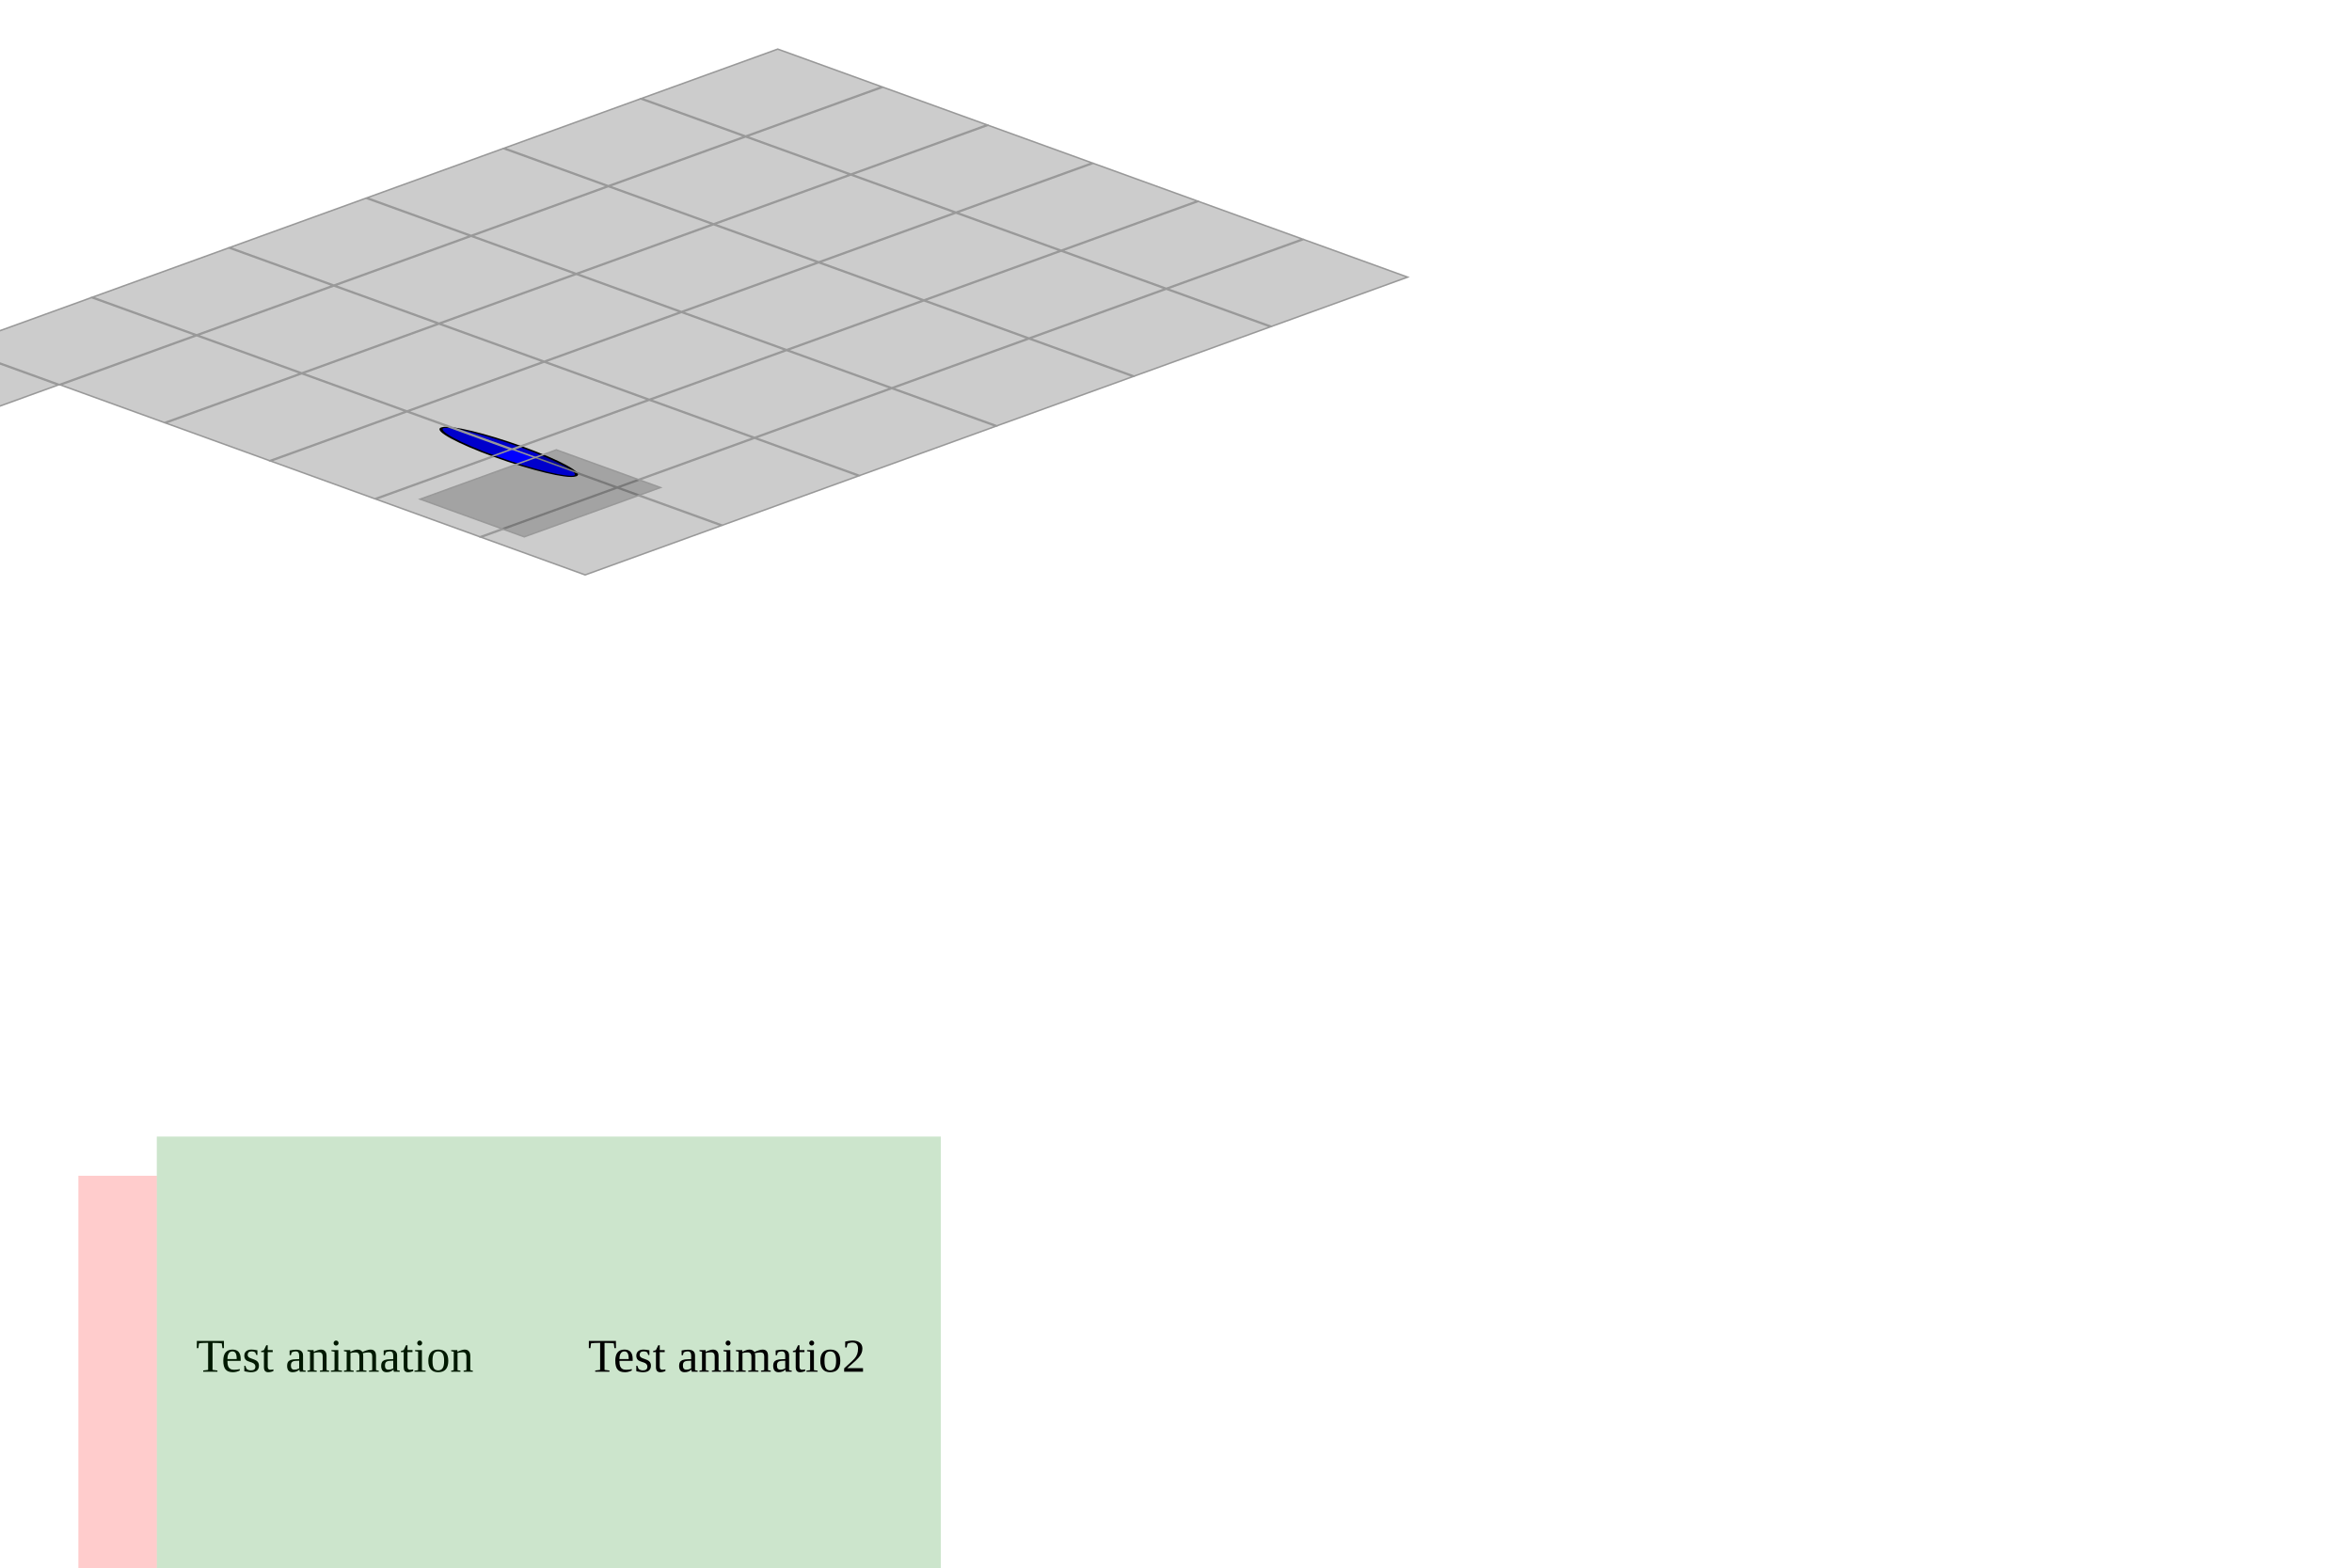
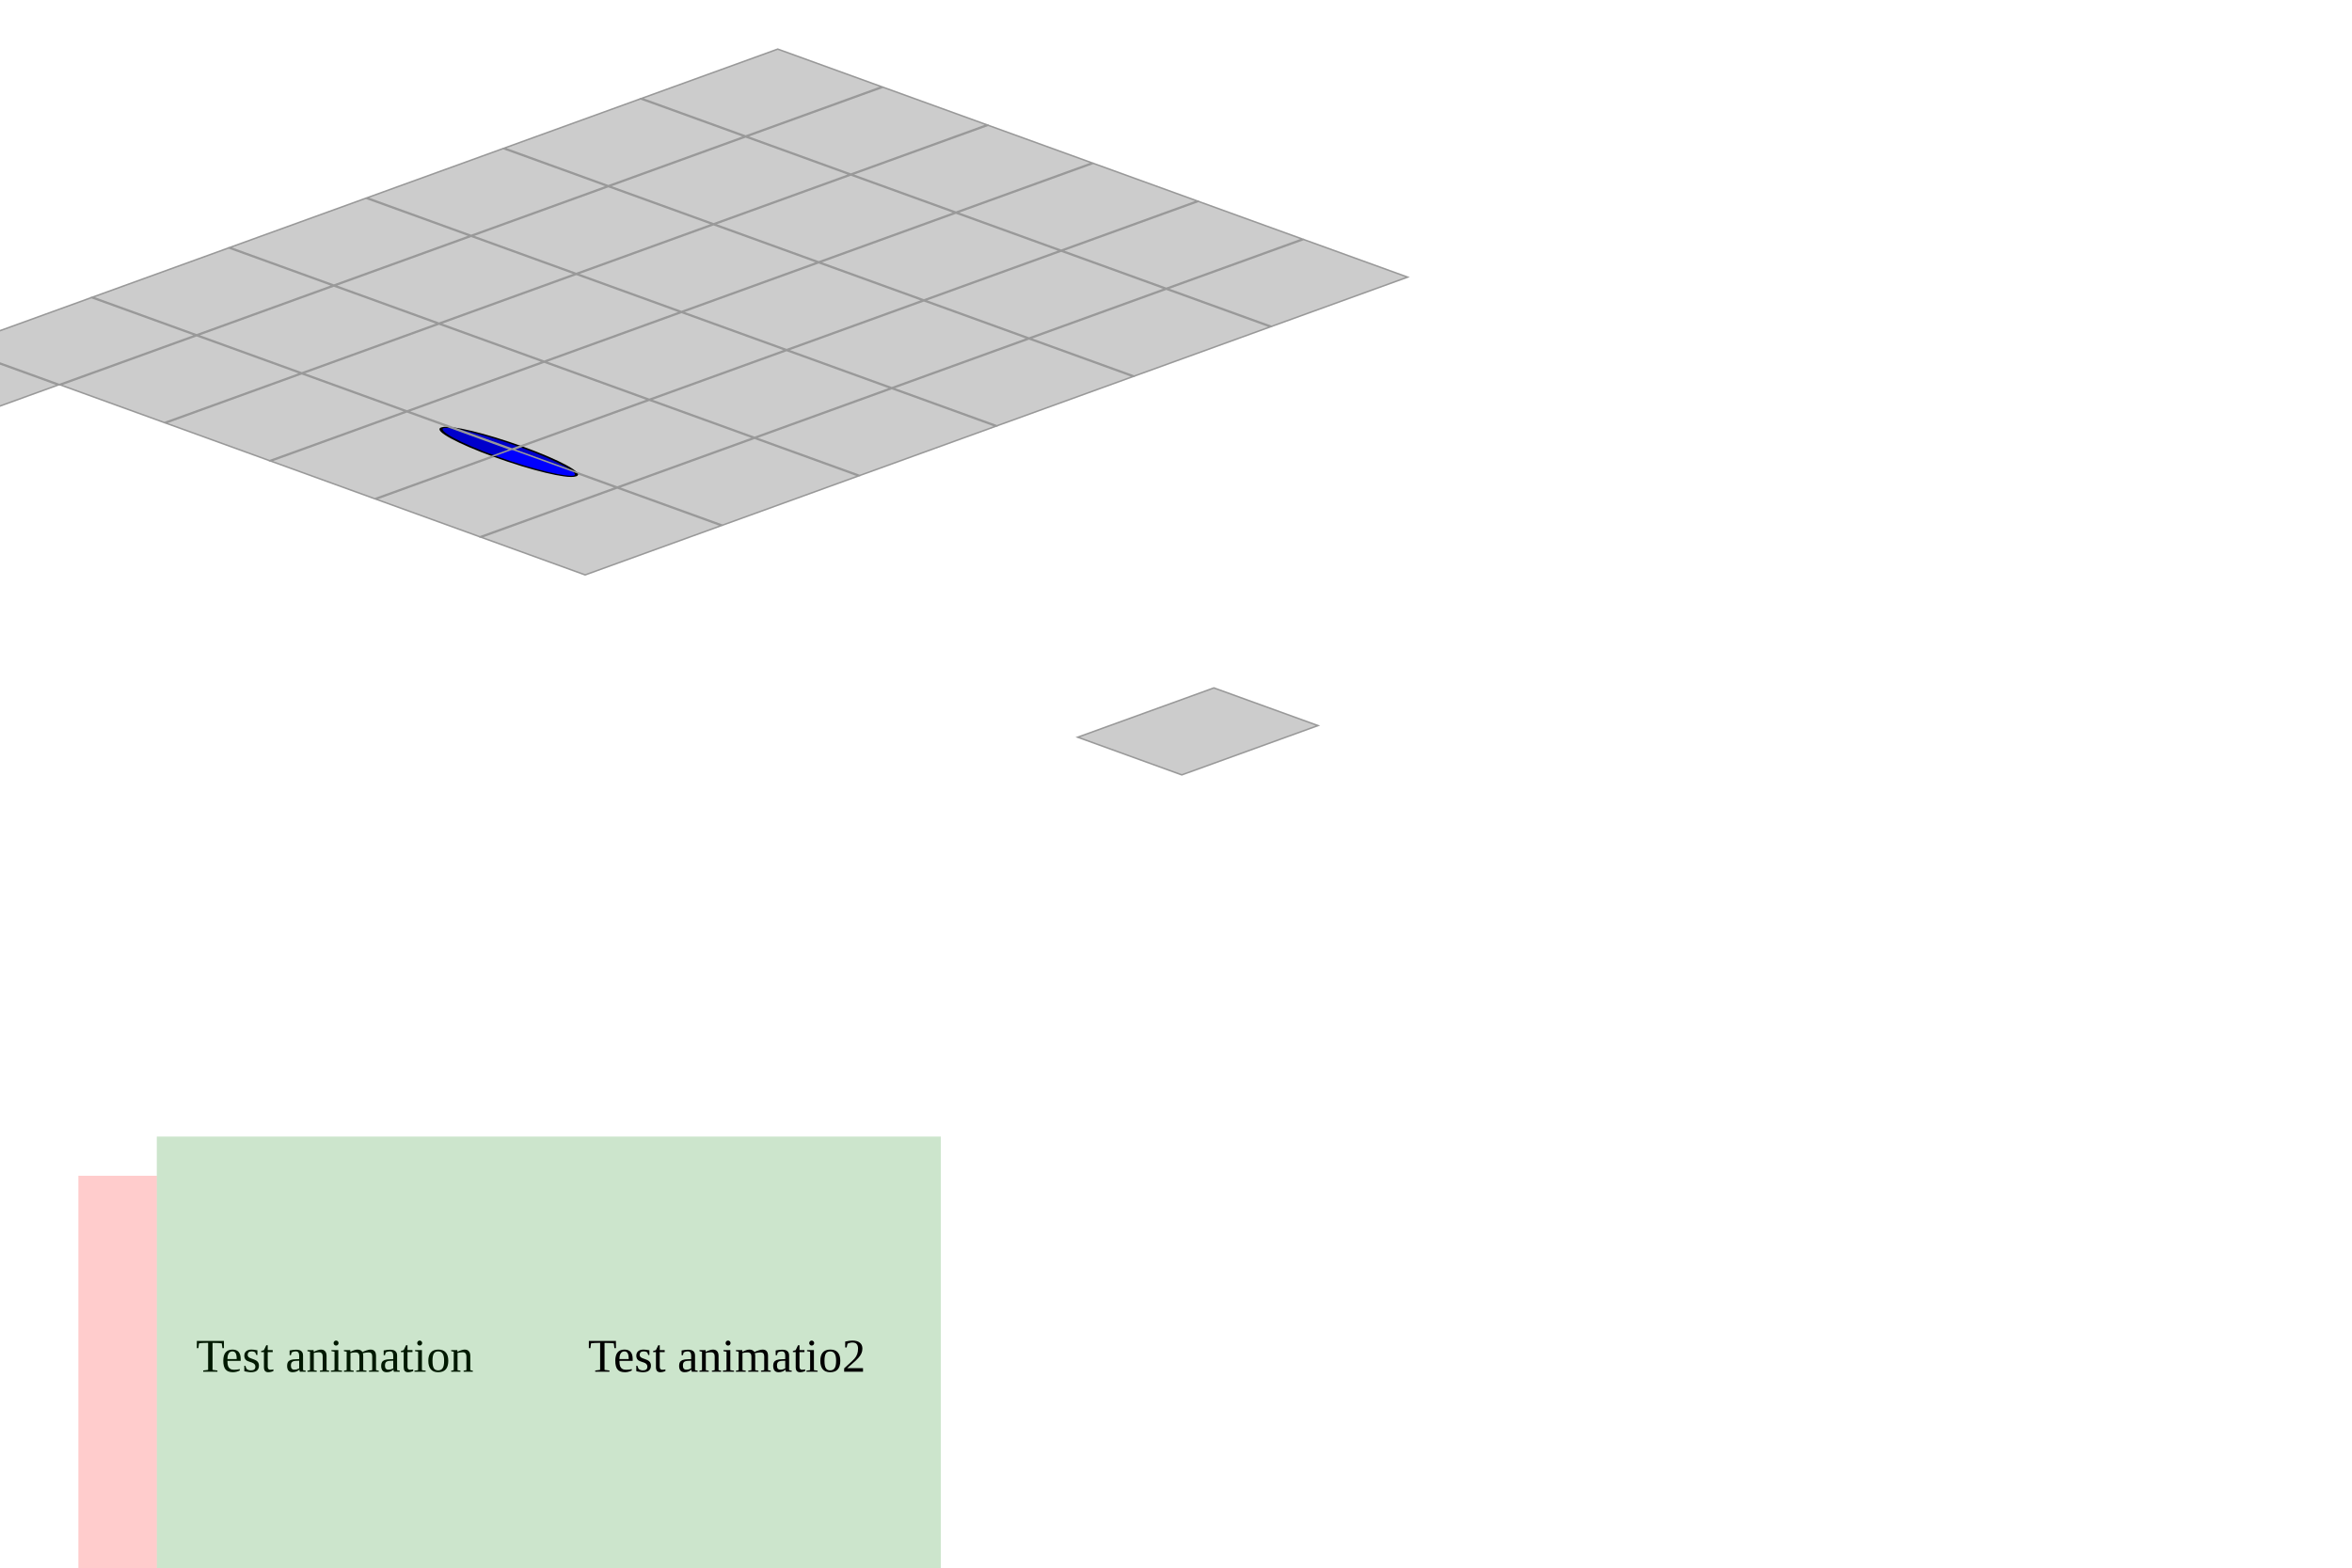
<svg xmlns="http://www.w3.org/2000/svg" id="root" xml:space="preserve" width="600" height="400">
  <text x="50" y="350">Test animation</text>
  <rect id="go" x="40" y="290" width="200" height="600" style="fill:green;fill-opacity:0.2" />
  <text x="20" y="480" font-size="15">Click on circle or rectangle and move it button pressed</text>
  <g>
    <text x="150" y="350">Test animatio2</text>
    <rect id="go" x="20" y="300" width="20" height="200" style="fill:red;fill-opacity:0.2" />
  </g>
  <style id="style4">
        .room{
            fill:       bue;
            fill-opacity:0.2;
            stroke:     #999;
            stroke-width:   2;
        }
        .room:hover{
            fill:       green;
            fill-opacity:0.2;
        }
    </style>
  <g transform="matrix(0.2823838,0.1022555,-0.2823838,0.1022555,420.923,74.49549)">
    <rect class="room" y="835" x="-697" height="123" width="94" />
    <rect class="room" width="94" height="123" x="-222" y="711" />
    <rect class="room" y="711" x="-317" height="123" width="94" />
    <ellipse cx="-316" cy="715" rx="60" ry="12" stroke="black" stroke-width="2px" style="fill:blue">
      <animateColor attributeName="fill" attributeType="CSS" from="blue" to="lime" begin="1s" dur="6s" repeatCount="indefinite" />
    </ellipse>
    <rect class="room" width="94" height="123" x="-412" y="711" />
    <rect class="room" y="711" x="-507" height="123" width="94" />
    <rect class="room" width="94" height="123" x="-602" y="711" />
    <rect class="room" y="711" x="-697" height="123" width="94" />
    <rect class="room" width="94" height="123" x="-222" y="587" />
    <rect class="room" y="587" x="-317" height="123" width="94" />
    <rect class="room" width="94" height="123" x="-412" y="587" />
    <rect class="room" y="587" x="-507" height="123" width="94" />
    <rect class="room" width="94" height="123" x="-602" y="587" />
    <rect class="room" y="587" x="-697" height="123" width="94" />
    <rect class="room" width="94" height="123" x="-222" y="463" />
    <rect class="room" y="463" x="-317" height="123" width="94" />
    <rect class="room" width="94" height="123" x="-412" y="463" />
    <rect class="room" y="463" x="-507" height="123" width="94" />
    <rect class="room" width="94" height="123" x="-602" y="463" />
    <rect class="room" y="463" x="-697" height="123" width="94" />
    <rect class="room" id="rect3843" width="94" height="123" x="-222" y="339" />
    <rect class="room" y="339" x="-317" height="123" width="94" />
    <rect class="room" id="rect3847" width="94" height="123" x="-412" y="339" />
    <rect class="room" y="339" x="-507" height="123" width="94" id="rect3849" />
    <rect class="room" id="rect3851" width="94" height="123" x="-602" y="339" />
    <rect class="room" y="339" x="-697" height="123" width="94" id="rect3853" />
    <rect class="room" id="rect3855" width="94" height="123" x="-222" y="215" />
    <rect class="room" y="215" x="-317" height="123" width="94" id="rect3857" />
    <rect class="room" id="rect3859" width="94" height="123" x="-412" y="215" />
    <rect class="room" y="215" x="-507" height="123" width="94" id="rect3861" />
    <rect class="room" id="rect3863" width="94" height="123" x="-602" y="215" />
    <rect class="room" y="215" x="-697" height="123" width="94" id="rect3865" />
    <rect class="room" id="rect3867" width="94" height="123" x="-222" y="91" />
    <rect class="room" y="91" x="-317" height="123" width="94" id="rect3869" />
    <rect class="room" id="rect3871" width="94" height="123" x="-412" y="91" />
    <rect class="room" y="91" x="-507" height="123" width="94" id="rect3873" />
    <rect class="room" id="rect3875" width="94" height="123" x="-602" y="91" />
    <rect class="room" y="91" x="-697" height="123" width="94" id="rect3877" />
-     <rect class="room" y="691" x="-297" height="123" width="94" id="rect3877" />
+     <rect class="room" y="691" x="297" height="123" width="94" id="rect3877" />
  </g>
</svg>
